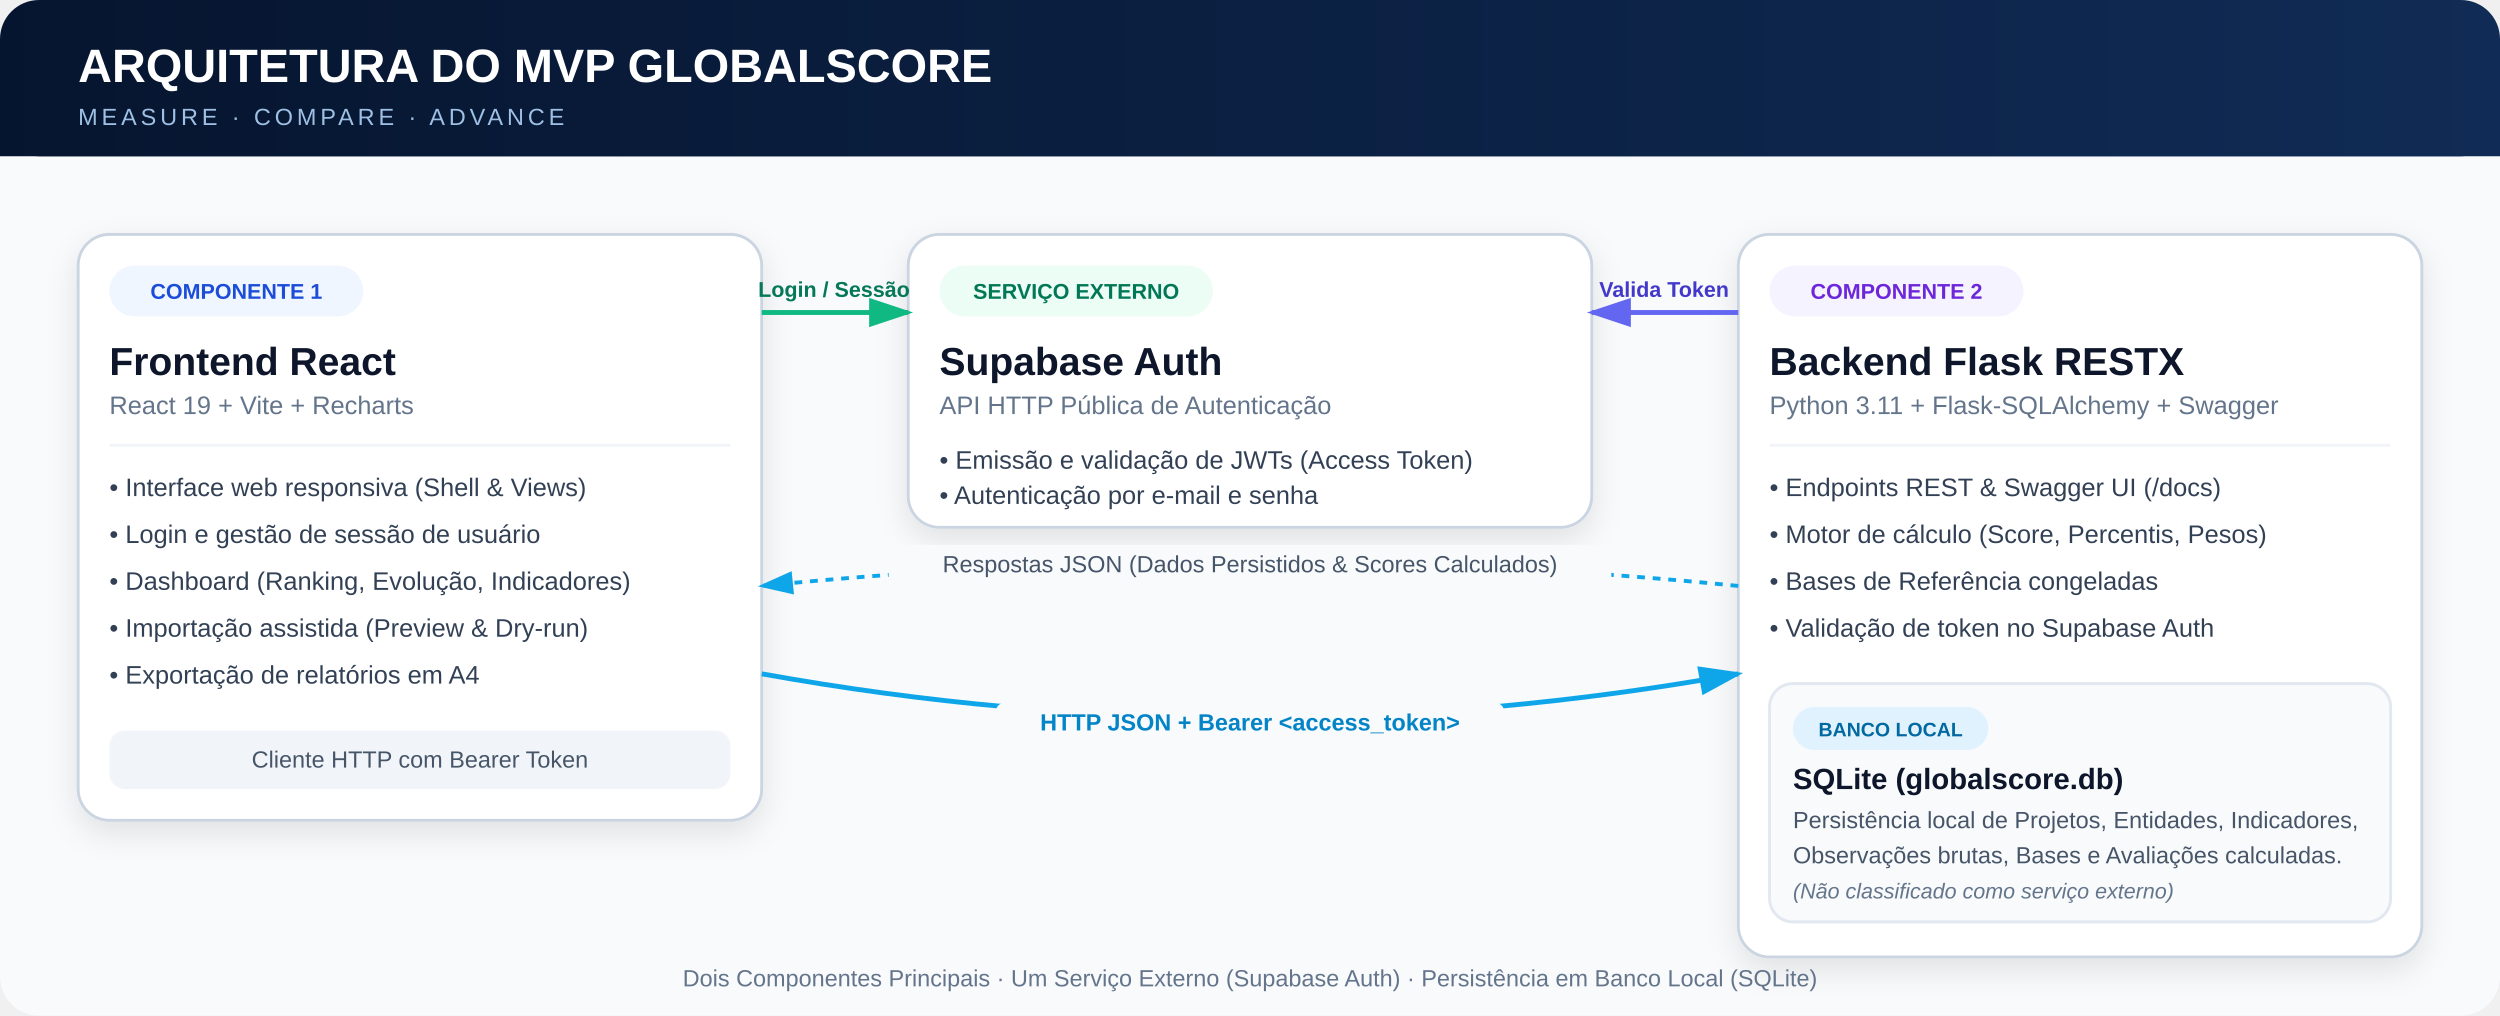
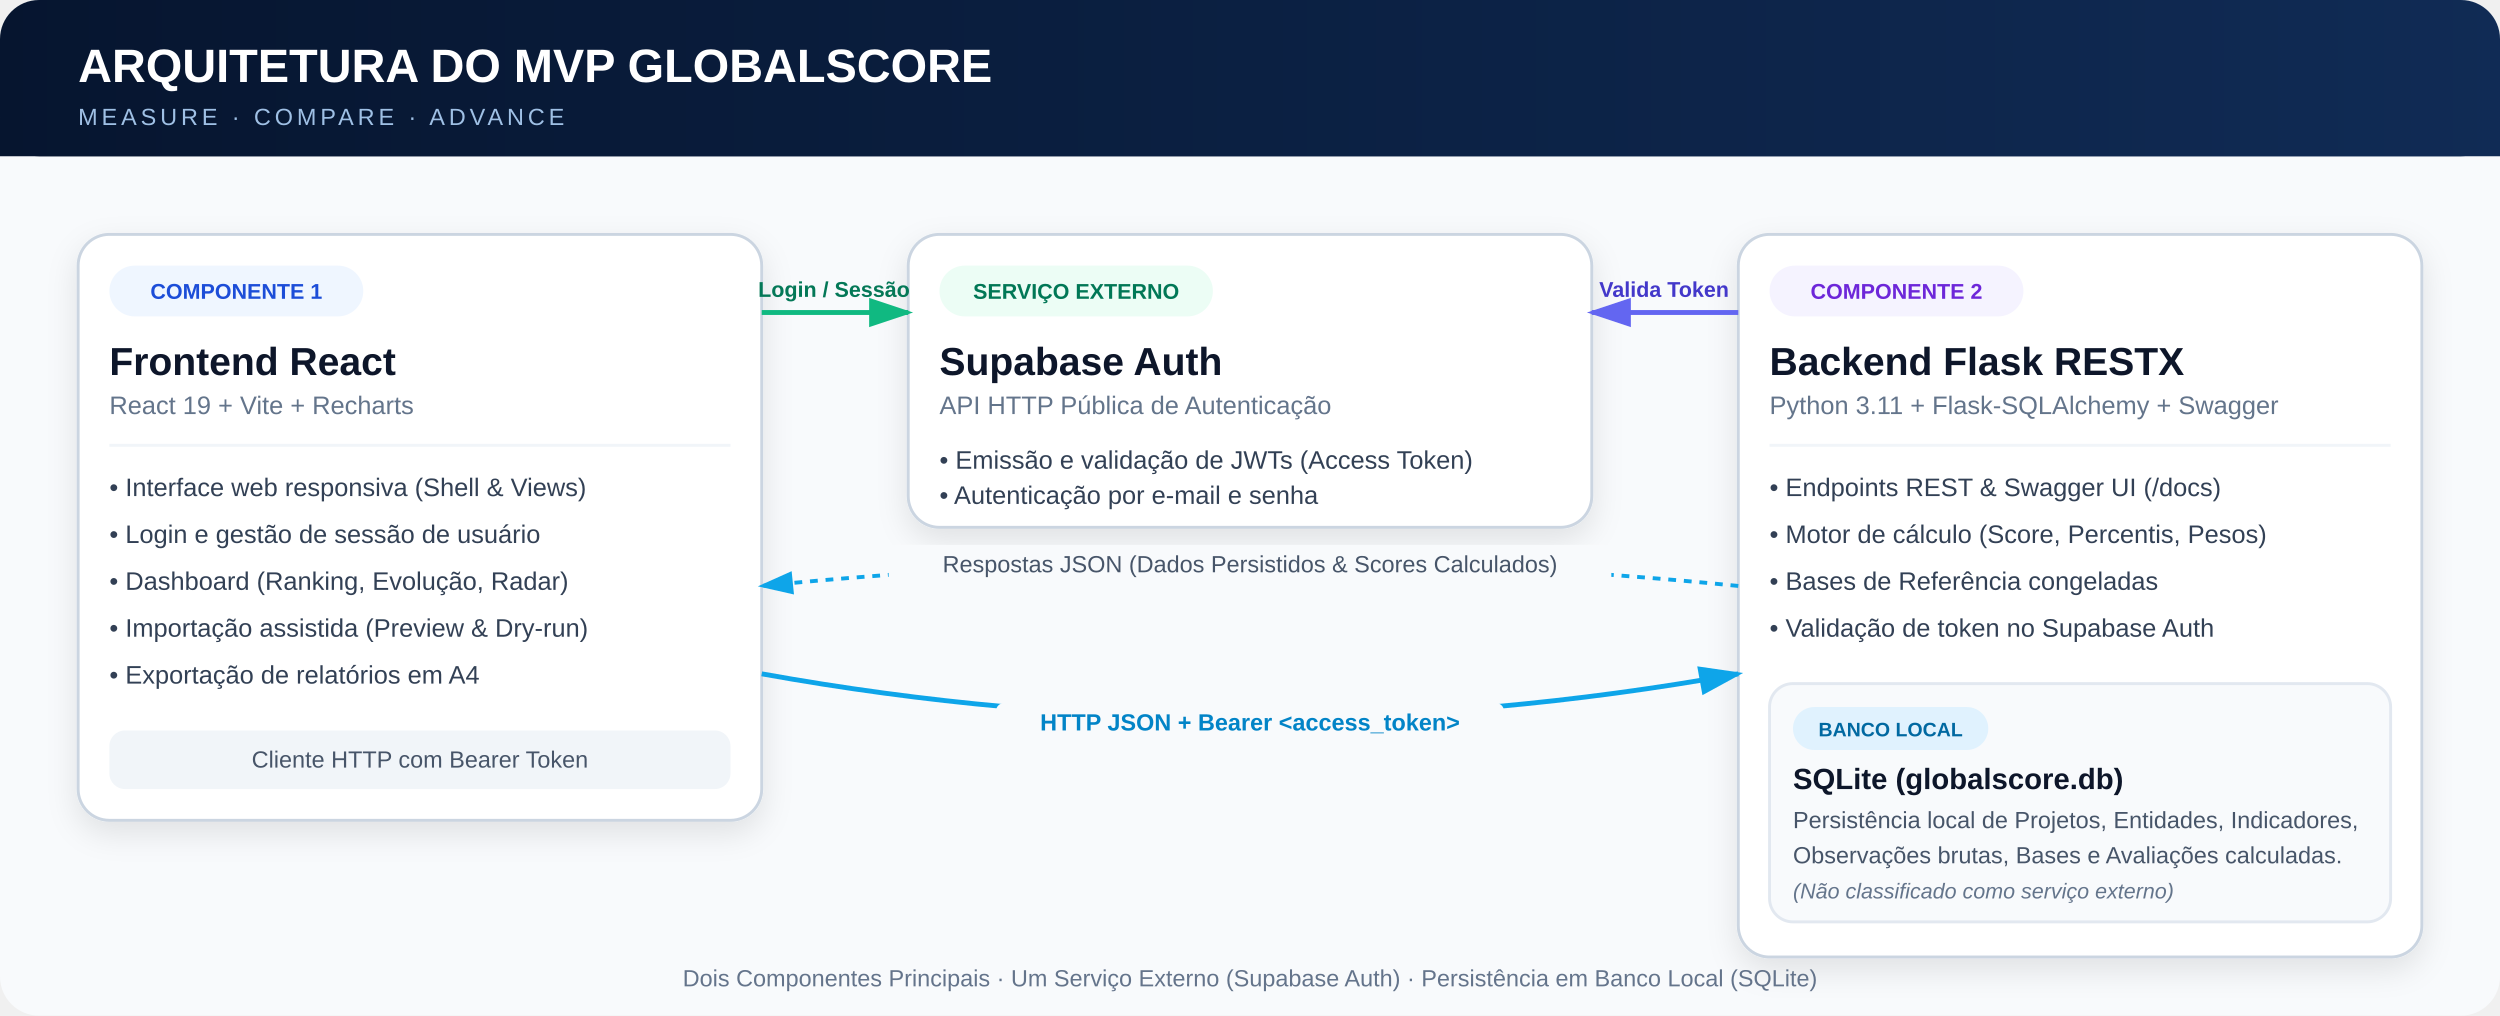
<svg xmlns="http://www.w3.org/2000/svg" width="1280" height="520" viewBox="0 0 1280 520" role="img" aria-labelledby="titulo descricao">
  <defs>
    <linearGradient id="fundo-hdr" x1="0" x2="1">
      <stop stop-color="#06152f" />
      <stop offset="1" stop-color="#102b55" />
    </linearGradient>
    <marker id="seta-blue" markerWidth="10" markerHeight="10" refX="8" refY="3" orient="auto">
      <path d="M0 0 L0 6 L9 3 z" fill="#0ea5e9" />
    </marker>
    <marker id="seta-green" markerWidth="10" markerHeight="10" refX="8" refY="3" orient="auto">
      <path d="M0 0 L0 6 L9 3 z" fill="#10b981" />
    </marker>
    <marker id="seta-purple" markerWidth="10" markerHeight="10" refX="8" refY="3" orient="auto">
      <path d="M0 0 L0 6 L9 3 z" fill="#6366f1" />
    </marker>
    <filter id="sombra" x="-20%" y="-20%" width="140%" height="140%">
      <feDropShadow dx="0" dy="6" stdDeviation="8" flood-opacity=".1" />
    </filter>
  </defs>
  <rect width="1280" height="520" rx="20" fill="#f8fafc" />
  <rect width="1280" height="80" rx="20" fill="url(#fundo-hdr)" />
  <rect y="60" width="1280" height="20" fill="url(#fundo-hdr)" />
  <text x="40" y="42" fill="#fff" font-family="Arial, sans-serif" font-weight="700" font-size="24">ARQUITETURA DO MVP GLOBALSCORE</text>
  <text x="40" y="64" fill="#9fc0e5" font-family="Arial, sans-serif" font-size="12" letter-spacing="2">MEASURE · COMPARE · ADVANCE</text>
  <g filter="url(#sombra)">
    <rect x="40" y="120" width="350" height="300" rx="16" fill="#fff" stroke="#cbd5e1" stroke-width="1.5" />
    <rect x="56" y="136" width="130" height="26" rx="13" fill="#eff6ff" />
    <text x="121" y="153" text-anchor="middle" fill="#1d4ed8" font-family="Arial" font-weight="700" font-size="11">COMPONENTE 1</text>
    <text x="56" y="192" fill="#0f172a" font-family="Arial" font-weight="700" font-size="20">Frontend React</text>
    <text x="56" y="212" fill="#64748b" font-family="Arial" font-size="13">React 19 + Vite + Recharts</text>
    <line x1="56" y1="228" x2="374" y2="228" stroke="#f1f5f9" stroke-width="1.5" />
    <text x="56" y="254" fill="#334155" font-family="Arial" font-size="13">• Interface web responsiva (Shell &amp; Views)</text>
    <text x="56" y="278" fill="#334155" font-family="Arial" font-size="13">• Login e gestão de sessão de usuário</text>
-     <text x="56" y="302" fill="#334155" font-family="Arial" font-size="13">• Dashboard (Ranking, Evolução, Indicadores)</text>
+     <text x="56" y="302" fill="#334155" font-family="Arial" font-size="13">• Dashboard (Ranking, Evolução, Radar)</text>
    <text x="56" y="326" fill="#334155" font-family="Arial" font-size="13">• Importação assistida (Preview &amp; Dry-run)</text>
    <text x="56" y="350" fill="#334155" font-family="Arial" font-size="13">• Exportação de relatórios em A4</text>
    <rect x="56" y="374" width="318" height="30" rx="8" fill="#f1f5f9" />
    <text x="215" y="393" text-anchor="middle" fill="#475569" font-family="Arial" font-size="12">Cliente HTTP com Bearer Token</text>
  </g>
  <g filter="url(#sombra)">
    <rect x="465" y="120" width="350" height="150" rx="16" fill="#fff" stroke="#cbd5e1" stroke-width="1.5" />
    <rect x="481" y="136" width="140" height="26" rx="13" fill="#ecfdf5" />
    <text x="551" y="153" text-anchor="middle" fill="#047857" font-family="Arial" font-weight="700" font-size="11">SERVIÇO EXTERNO</text>
    <text x="481" y="192" fill="#0f172a" font-family="Arial" font-weight="700" font-size="20">Supabase Auth</text>
    <text x="481" y="212" fill="#64748b" font-family="Arial" font-size="13">API HTTP Pública de Autenticação</text>
    <text x="481" y="240" fill="#334155" font-family="Arial" font-size="13">• Emissão e validação de JWTs (Access Token)</text>
    <text x="481" y="258" fill="#334155" font-family="Arial" font-size="13">• Autenticação por e-mail e senha</text>
  </g>
  <g filter="url(#sombra)">
    <rect x="890" y="120" width="350" height="370" rx="16" fill="#fff" stroke="#cbd5e1" stroke-width="1.5" />
    <rect x="906" y="136" width="130" height="26" rx="13" fill="#f5f3ff" />
    <text x="971" y="153" text-anchor="middle" fill="#6d28d9" font-family="Arial" font-weight="700" font-size="11">COMPONENTE 2</text>
    <text x="906" y="192" fill="#0f172a" font-family="Arial" font-weight="700" font-size="20">Backend Flask RESTX</text>
    <text x="906" y="212" fill="#64748b" font-family="Arial" font-size="13">Python 3.11 + Flask-SQLAlchemy + Swagger</text>
    <line x1="906" y1="228" x2="1224" y2="228" stroke="#f1f5f9" stroke-width="1.5" />
    <text x="906" y="254" fill="#334155" font-family="Arial" font-size="13">• Endpoints REST &amp; Swagger UI (/docs)</text>
    <text x="906" y="278" fill="#334155" font-family="Arial" font-size="13">• Motor de cálculo (Score, Percentis, Pesos)</text>
    <text x="906" y="302" fill="#334155" font-family="Arial" font-size="13">• Bases de Referência congeladas</text>
    <text x="906" y="326" fill="#334155" font-family="Arial" font-size="13">• Validação de token no Supabase Auth</text>
    <rect x="906" y="350" width="318" height="122" rx="12" fill="#f8fafc" stroke="#e2e8f0" stroke-width="1.5" />
    <rect x="918" y="362" width="100" height="22" rx="11" fill="#e0f2fe" />
    <text x="968" y="377" text-anchor="middle" fill="#0369a1" font-family="Arial" font-weight="700" font-size="10">BANCO LOCAL</text>
    <text x="918" y="404" fill="#0f172a" font-family="Arial" font-weight="700" font-size="15">SQLite (globalscore.db)</text>
    <text x="918" y="424" fill="#475569" font-family="Arial" font-size="12">Persistência local de Projetos, Entidades, Indicadores,</text>
    <text x="918" y="442" fill="#475569" font-family="Arial" font-size="12">Observações brutas, Bases e Avaliações calculadas.</text>
    <text x="918" y="460" fill="#64748b" font-family="Arial" font-size="11" font-style="italic">(Não classificado como serviço externo)</text>
  </g>
  <path d="M 390 160 L 465 160" fill="none" stroke="#10b981" stroke-width="2.5" marker-end="url(#seta-green)" />
  <text x="427" y="152" text-anchor="middle" fill="#047857" font-family="Arial" font-weight="700" font-size="11">Login / Sessão</text>
  <path d="M 390 345 Q 640 390 890 345" fill="none" stroke="#0ea5e9" stroke-width="2.5" marker-end="url(#seta-blue)" />
  <rect x="510" y="360" width="260" height="20" rx="4" fill="#f8fafc" />
  <text x="640" y="374" text-anchor="middle" fill="#0284c7" font-family="Arial" font-weight="700" font-size="12">HTTP JSON + Bearer &lt;access_token&gt;</text>
  <path d="M 890 160 L 815 160" fill="none" stroke="#6366f1" stroke-width="2.5" marker-end="url(#seta-purple)" />
  <text x="852" y="152" text-anchor="middle" fill="#4338ca" font-family="Arial" font-weight="700" font-size="11">Valida Token</text>
  <path d="M 890 300 Q 640 275 390 300" fill="none" stroke="#0ea5e9" stroke-width="2" stroke-dasharray="4 4" marker-end="url(#seta-blue)" />
  <rect x="455" y="279" width="370" height="20" rx="4" fill="#f8fafc" />
  <text x="640" y="293" text-anchor="middle" fill="#475569" font-family="Arial" font-size="12">Respostas JSON (Dados Persistidos &amp; Scores Calculados)</text>
  <text x="640" y="505" text-anchor="middle" fill="#64748b" font-family="Arial" font-size="12">Dois Componentes Principais · Um Serviço Externo (Supabase Auth) · Persistência em Banco Local (SQLite)</text>
</svg>
